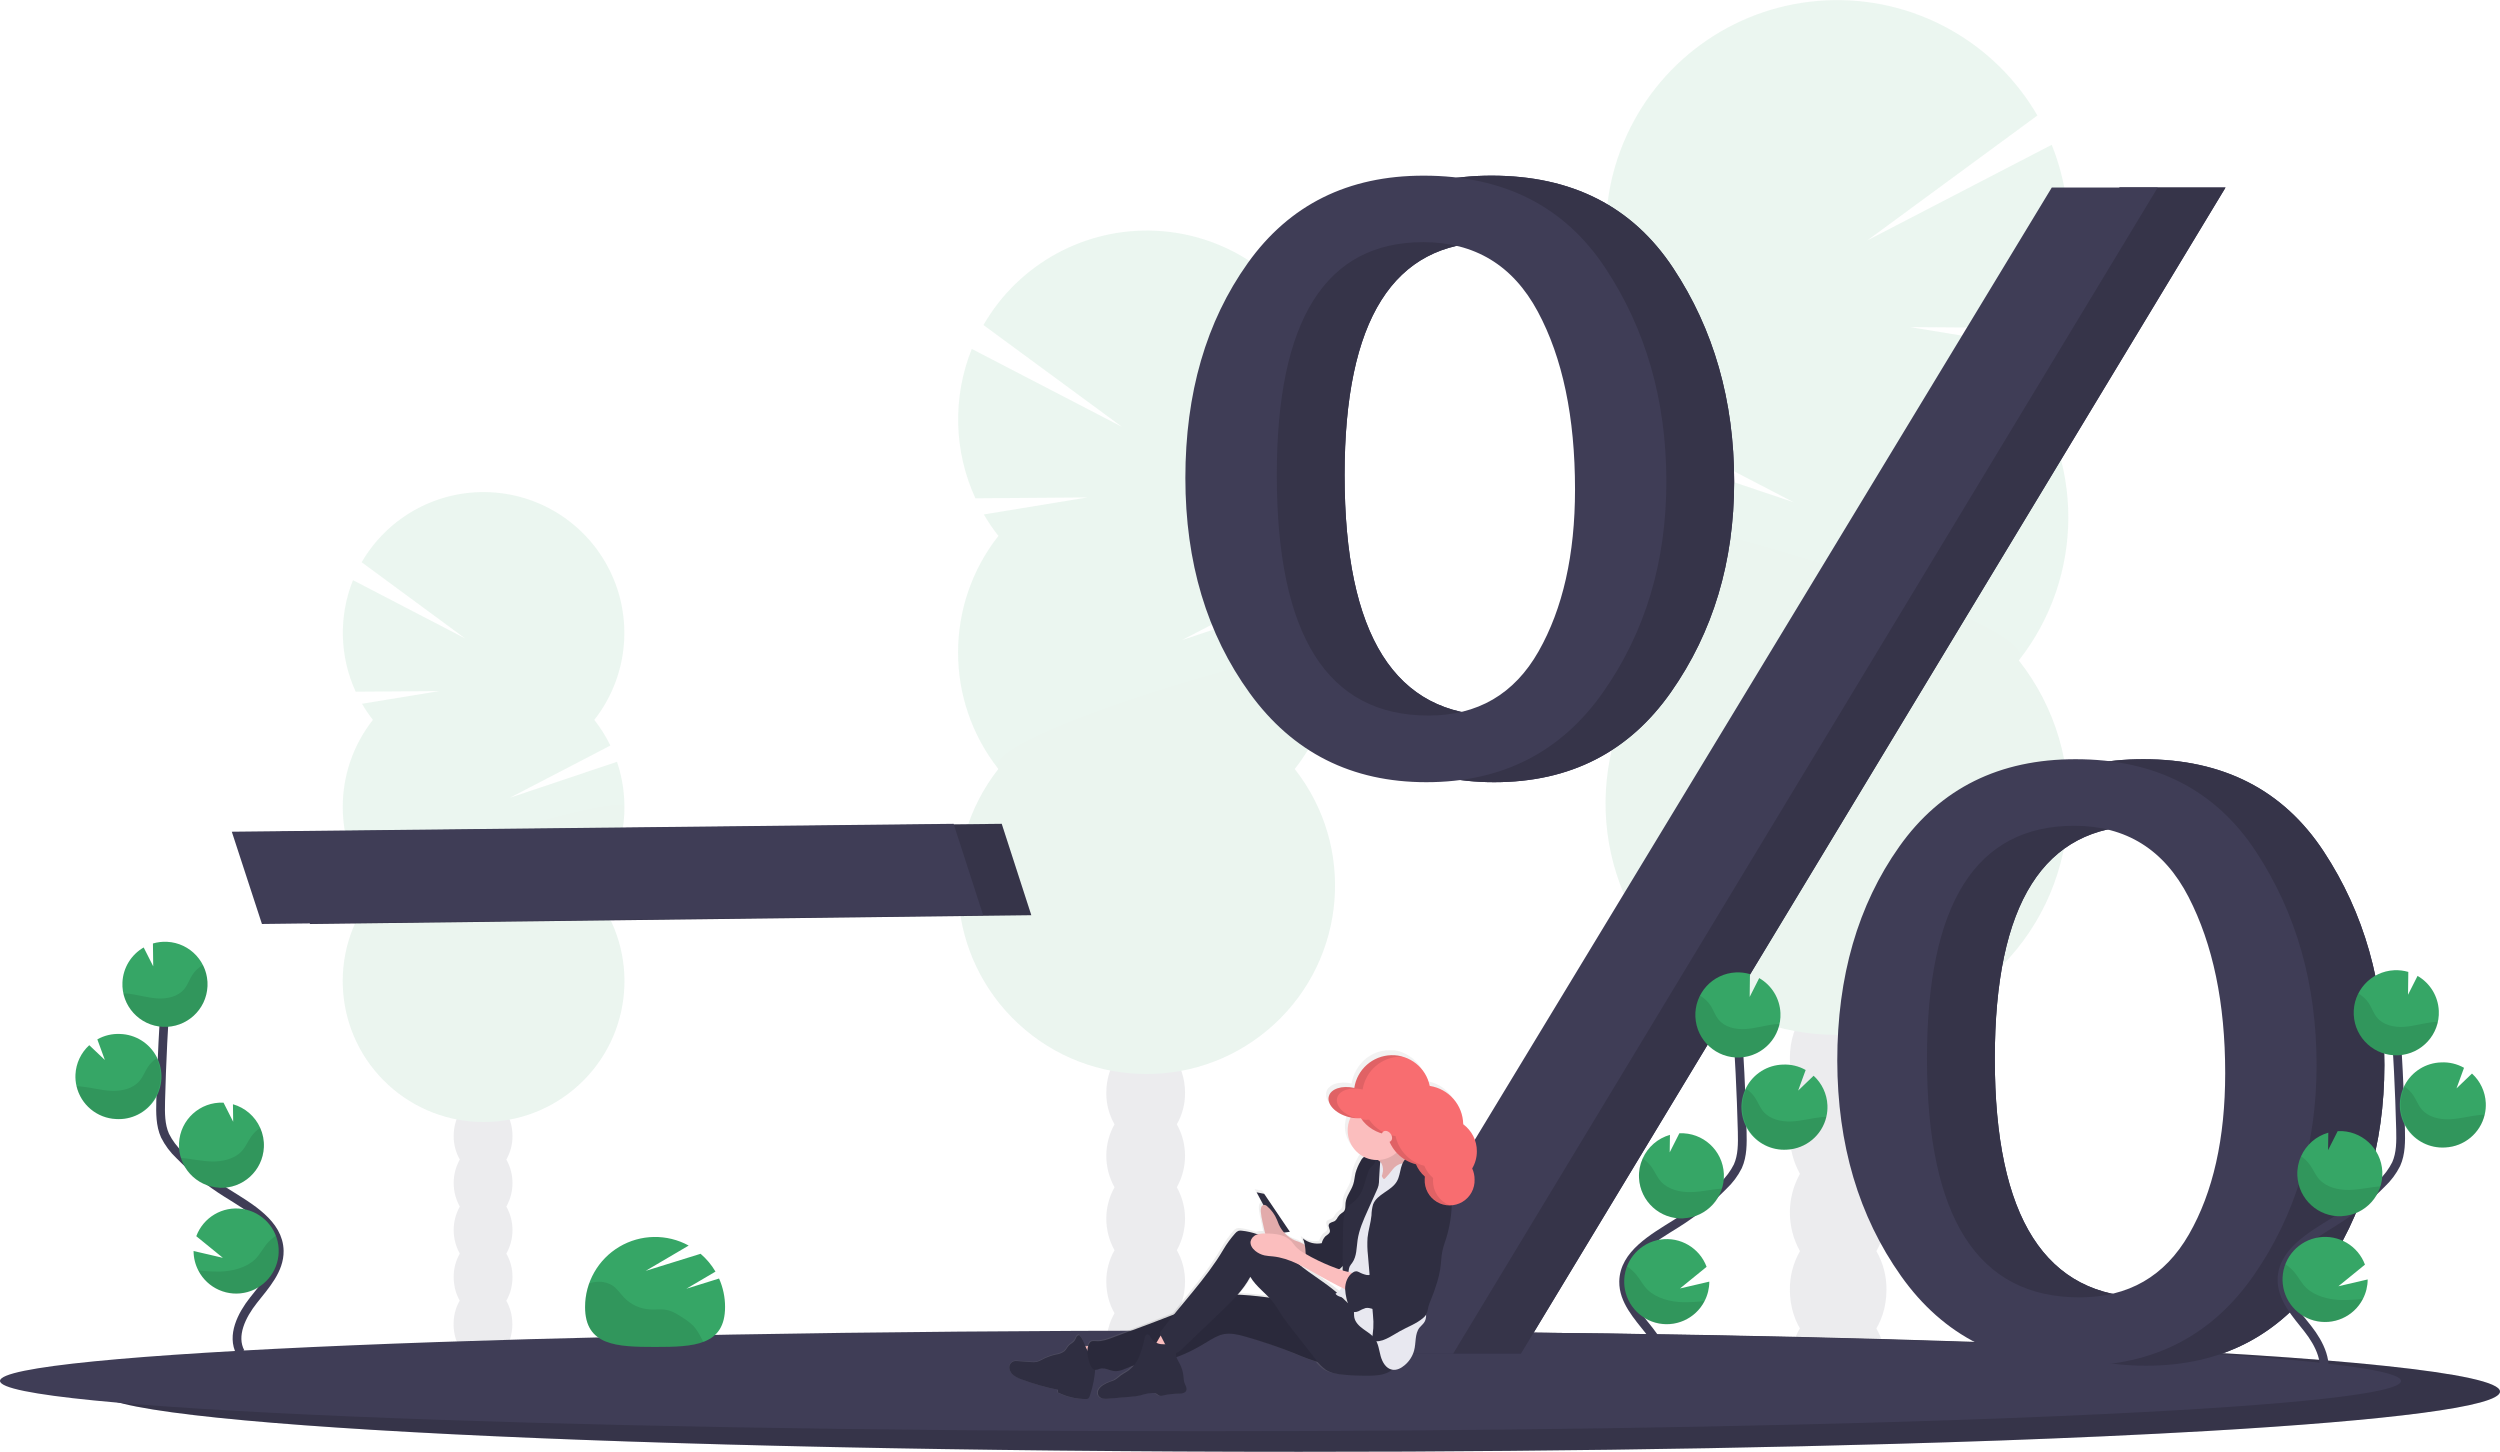
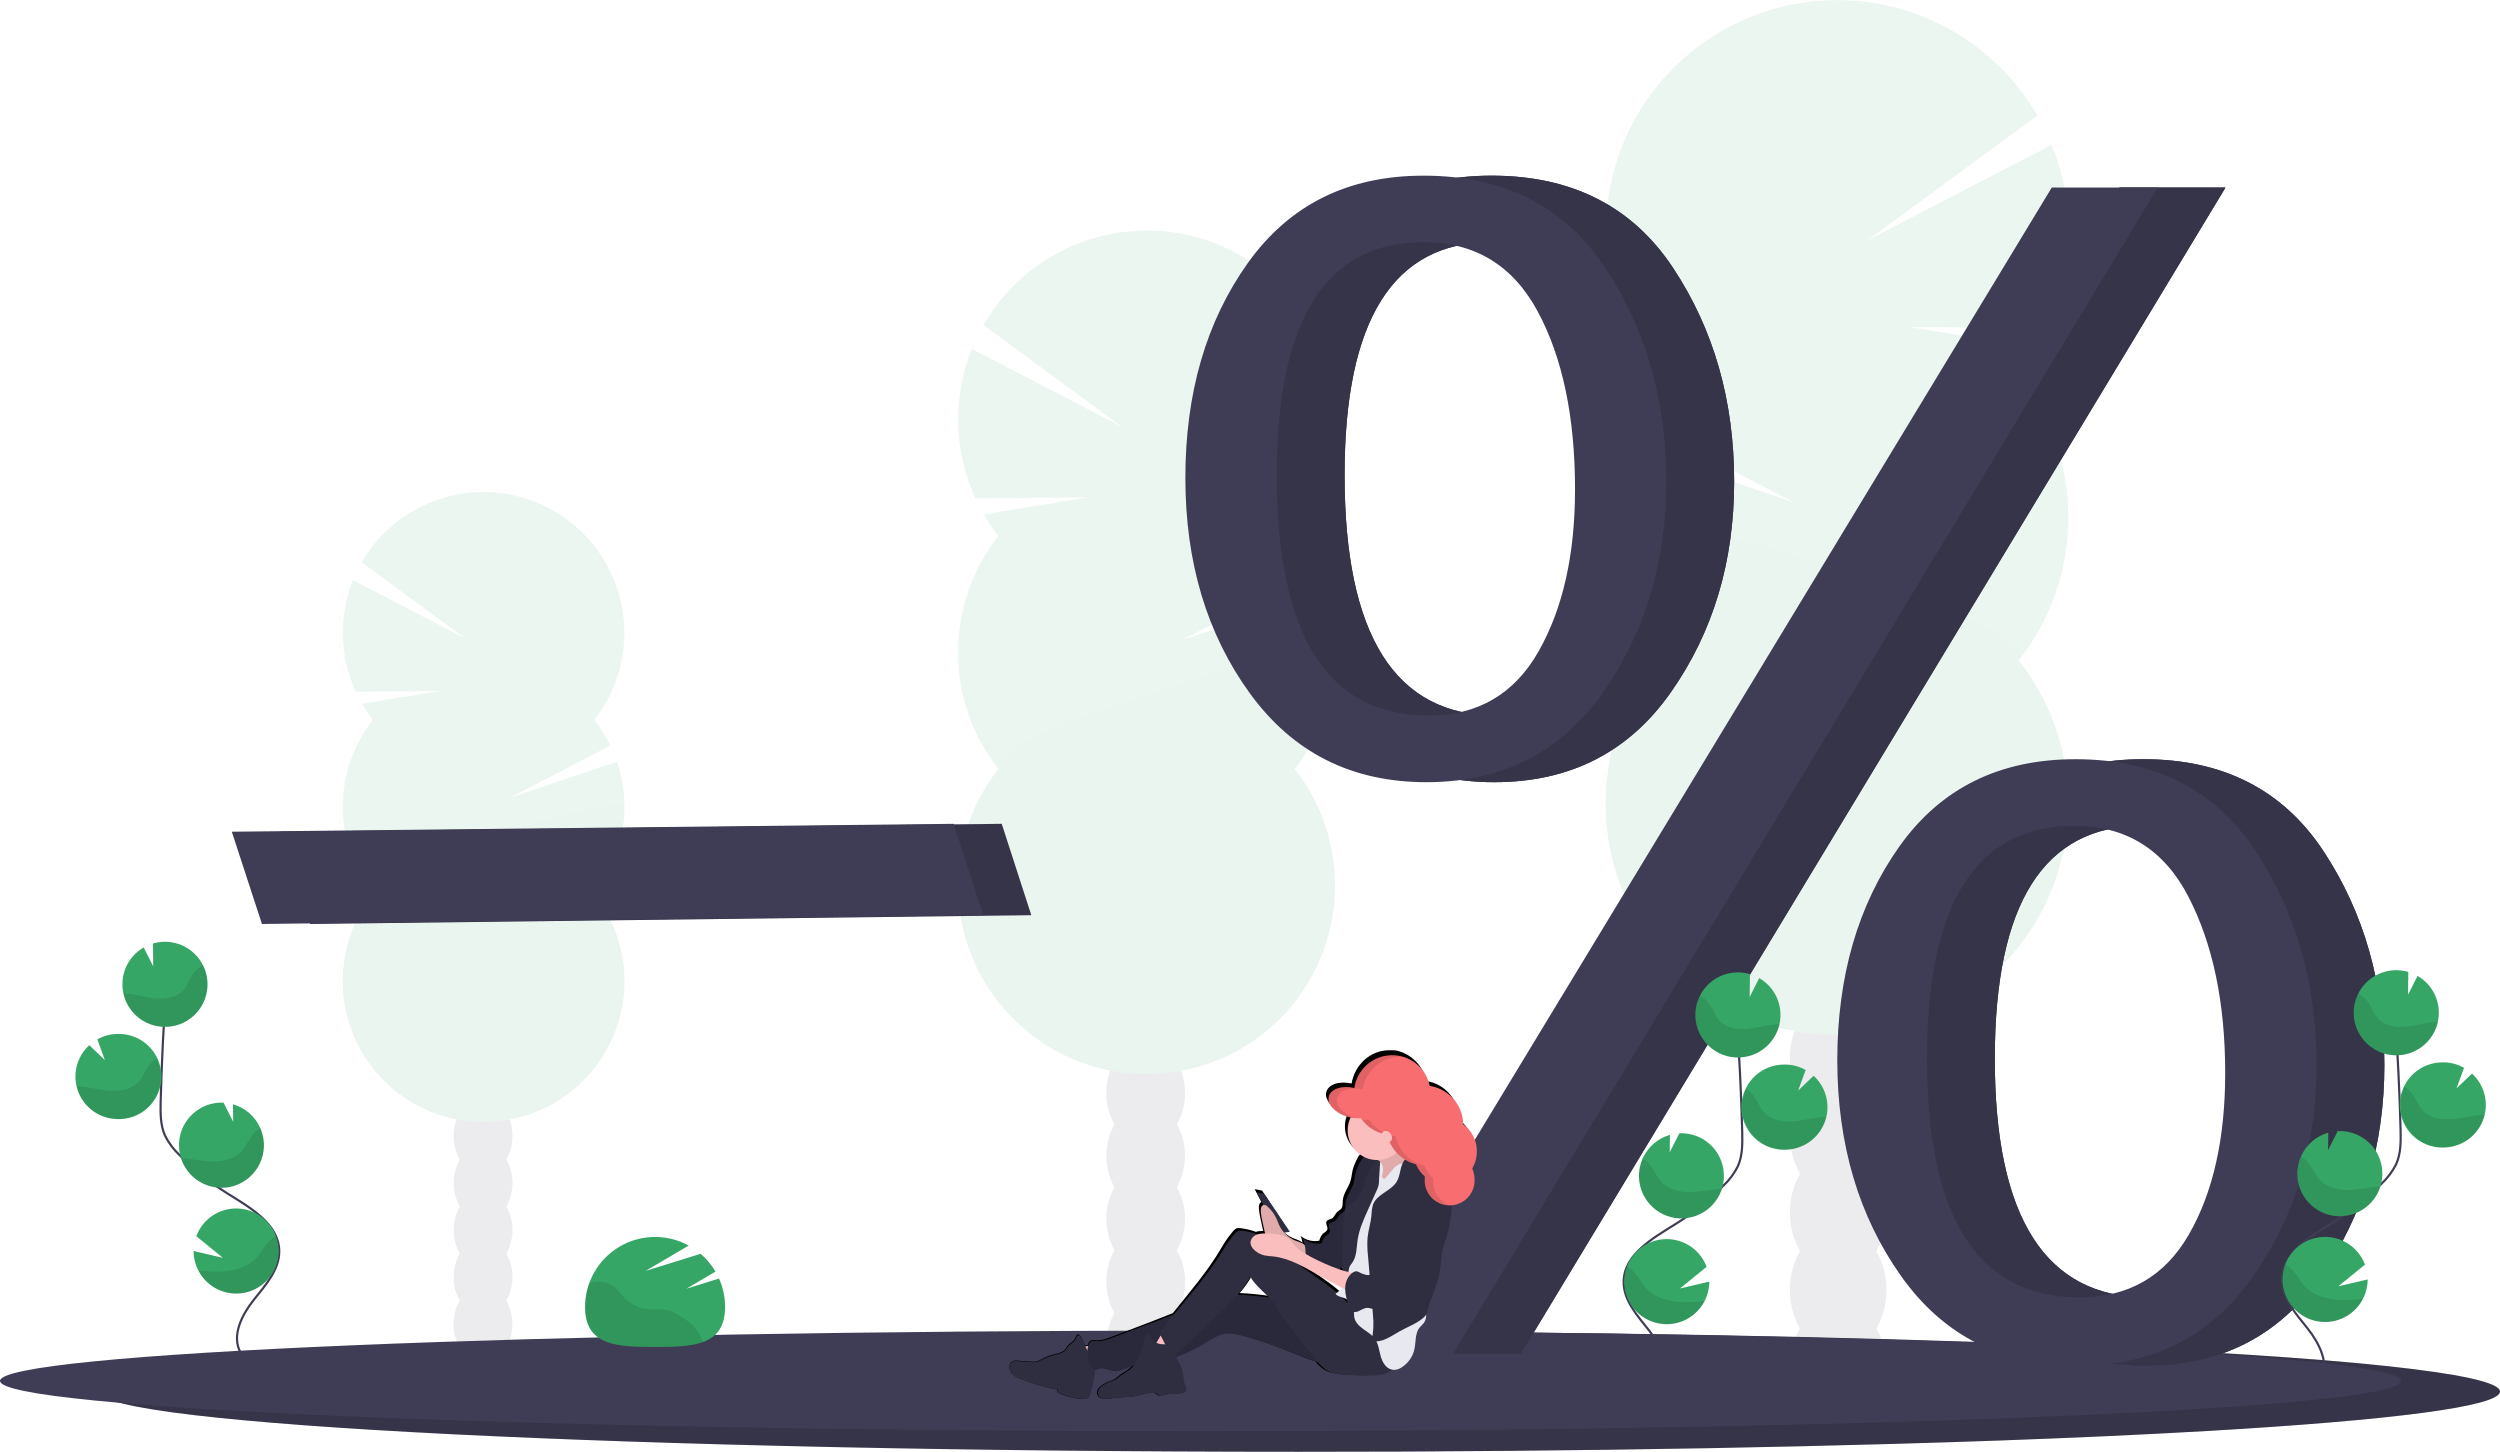
<svg xmlns="http://www.w3.org/2000/svg" id="bf2b12fd-98ef-4df9-abe4-52340225686d" data-name="Layer 1" width="1143" height="663.73" viewBox="0 0 1143 663.73">
  <defs>
    <linearGradient id="fb6415c1-f574-4dab-bb02-7ceb0a7d0718" x1="596" y1="757.78" x2="596" y2="598.14" gradientUnits="userSpaceOnUse">
-       <stop offset="0" stop-color="gray" stop-opacity="0.25" />
-       <stop offset="0.54" stop-color="gray" stop-opacity="0.12" />
-       <stop offset="1" stop-color="gray" stop-opacity="0.1" />
+       <stop offset="0" stopColor="gray" stopOpacity="0.25" />
+       <stop offset="0.54" stopColor="gray" stopOpacity="0.12" />
+       <stop offset="1" stopColor="gray" stopOpacity="0.1" />
    </linearGradient>
  </defs>
  <g opacity="0.1">
    <ellipse cx="840.37" cy="625.03" rx="22.09" ry="28.91" fill="#3f3d56" />
    <path d="M886.35,619.49A34.83,34.83,0,0,0,891,601.82c0-16-9.89-28.91-22.09-28.91s-22.08,12.94-22.08,28.91a34.83,34.83,0,0,0,4.61,17.67,36.15,36.15,0,0,0,0,35.33,36.17,36.17,0,0,0,0,35.34,34.83,34.83,0,0,0-4.61,17.67c0,16,9.89,28.91,22.08,28.91S891,723.8,891,707.83a34.83,34.83,0,0,0-4.61-17.67,36.17,36.17,0,0,0,0-35.34,36.15,36.15,0,0,0,0-35.33Z" transform="translate(-28.5 -118.14)" fill="#3f3d56" />
    <ellipse cx="840.37" cy="448.35" rx="22.09" ry="28.91" fill="#3f3d56" />
    <ellipse cx="840.37" cy="413.01" rx="22.09" ry="28.91" fill="#3f3d56" />
    <path d="M951.55,289.33a106.47,106.47,0,0,0,8.22-12.11l-58-9.53,62.77.47a106,106,0,0,0,2-83.82L882.32,228,960,170.94A105.8,105.8,0,1,0,785.25,289.33a106,106,0,0,0-12.06,19.29l75.33,39.14-80.32-27a105.8,105.8,0,0,0,17,99.34,105.79,105.79,0,1,0,166.3,0,105.79,105.79,0,0,0,0-130.81Z" transform="translate(-28.5 -118.14)" fill="#36a666" />
    <path d="M762.61,354.74a105.31,105.31,0,0,0,22.64,65.4,105.79,105.79,0,1,0,166.3,0C965.73,402.14,762.61,342.86,762.61,354.74Z" transform="translate(-28.5 -118.14)" opacity="0.1" />
  </g>
  <g opacity="0.1">
    <ellipse cx="220.81" cy="605.42" rx="13.44" ry="17.6" fill="#3f3d56" />
    <path d="M260,648.27a21.23,21.23,0,0,0,2.81-10.76c0-9.72-6-17.6-13.45-17.6s-13.44,7.88-13.44,17.6a21.23,21.23,0,0,0,2.8,10.76,22.06,22.06,0,0,0,0,21.51,22.06,22.06,0,0,0,0,21.51,21.16,21.16,0,0,0-2.8,10.75c0,9.73,6,17.61,13.44,17.61s13.45-7.88,13.45-17.61A21.16,21.16,0,0,0,260,691.29a22,22,0,0,0,0-21.51,22,22,0,0,0,0-21.51Z" transform="translate(-28.5 -118.14)" fill="#3f3d56" />
    <ellipse cx="220.81" cy="497.86" rx="13.44" ry="17.6" fill="#3f3d56" />
    <ellipse cx="220.81" cy="476.35" rx="13.44" ry="17.6" fill="#3f3d56" />
    <path d="M199,447.27a64.1,64.1,0,0,1-5-7.37l35.33-5.8-38.21.29a64.57,64.57,0,0,1-1.23-51L241.12,410,193.85,375.2a64.4,64.4,0,1,1,106.37,72.07A64.33,64.33,0,0,1,307.56,459L261.7,482.84l48.9-16.41a64.44,64.44,0,0,1-10.38,60.48,64.4,64.4,0,1,1-101.24,0,64.42,64.42,0,0,1,0-79.64Z" transform="translate(-28.5 -118.14)" fill="#36a666" />
    <path d="M314,487.09a64.15,64.15,0,0,1-13.78,39.82,64.4,64.4,0,1,1-101.24,0C190.35,516,314,479.86,314,487.09Z" transform="translate(-28.5 -118.14)" opacity="0.1" />
  </g>
  <g opacity="0.1">
    <ellipse cx="523.81" cy="614.79" rx="17.99" ry="23.55" fill="#3f3d56" />
    <path d="M566.55,632.17a28.41,28.41,0,0,0,3.75-14.4c0-13-8-23.55-18-23.55s-18,10.55-18,23.55a28.32,28.32,0,0,0,3.76,14.4,29.44,29.44,0,0,0,0,28.79,29.42,29.42,0,0,0,0,28.78,28.32,28.32,0,0,0-3.76,14.4c0,13,8.06,23.55,18,23.55s18-10.55,18-23.55a28.41,28.41,0,0,0-3.75-14.4,29.48,29.48,0,0,0,0-28.78,29.5,29.5,0,0,0,0-28.79Z" transform="translate(-28.5 -118.14)" fill="#3f3d56" />
    <ellipse cx="523.81" cy="470.85" rx="17.99" ry="23.55" fill="#3f3d56" />
    <ellipse cx="523.81" cy="442.06" rx="17.99" ry="23.55" fill="#3f3d56" />
    <path d="M485,363.2a85.91,85.91,0,0,1-6.7-9.86l47.27-7.76-51.12.38a86.35,86.35,0,0,1-1.65-68.29l68.6,35.58-63.27-46.5A86.19,86.19,0,1,1,620.44,363.2a86.33,86.33,0,0,1,9.82,15.72L568.9,410.8l65.43-22a86.22,86.22,0,0,1-13.89,80.93,86.18,86.18,0,1,1-135.48,0,86.21,86.21,0,0,1,0-106.57Z" transform="translate(-28.5 -118.14)" fill="#36a666" />
    <path d="M638.88,416.49a85.81,85.81,0,0,1-18.44,53.28,86.18,86.18,0,1,1-135.48,0C473.41,455.11,638.88,406.81,638.88,416.49Z" transform="translate(-28.5 -118.14)" opacity="0.1" />
  </g>
  <path d="M1171.5,754.36c0,6.87-50.22,13.15-133.25,18-15.1.87-31.28,1.7-48.44,2.48q-22.24,1-46.62,1.89-23.62.84-49.05,1.56c-53.54,1.53-112.73,2.63-175.61,3.18q-22.89.21-46.39.32-24.48.11-49.52.1c-303.14,0-548.87-12.31-548.87-27.5s245.73-27.5,548.87-27.5c130.51,0,250.36,2.29,344.56,6.09l10.3.42h.06C1096.2,738.43,1171.5,746,1171.5,754.36Z" transform="translate(-28.5 -118.14)" fill="#3f3d56" />
  <path d="M1171.5,754.36c0,6.87-50.22,13.15-133.25,18-15.1.87-31.28,1.7-48.44,2.48q-22.24,1-46.62,1.89-23.62.84-49.05,1.56c-53.54,1.53-112.73,2.63-175.61,3.18q-22.89.21-46.39.32-24.48.11-49.52.1c-303.14,0-548.87-12.31-548.87-27.5s245.73-27.5,548.87-27.5c130.51,0,250.36,2.29,344.56,6.09l10.3.42h.06C1096.2,738.43,1171.5,746,1171.5,754.36Z" transform="translate(-28.5 -118.14)" opacity="0.15" />
  <path d="M1126.25,749.52c0,5.74-50.22,11-133.25,15-15.09.73-31.28,1.42-48.43,2.07q-22.25.84-46.62,1.58-23.62.7-49.05,1.31c-53.55,1.28-112.74,2.2-175.62,2.66q-22.87.17-46.39.26-24.48.09-49.51.09c-303.14,0-548.88-10.29-548.88-23s245.74-23,548.88-23c130.5,0,250.35,1.91,344.55,5.09l10.3.35h.07C1051,736.2,1126.25,742.49,1126.25,749.52Z" transform="translate(-28.5 -118.14)" fill="#3f3d56" />
  <path d="M170.26,540.59,156.48,498.4l330-3.61L500,536.56Z" transform="translate(-28.5 -118.14)" fill="#3f3d56" />
  <path d="M170.26,540.59,156.48,498.4l330-3.61L500,536.56Z" transform="translate(-28.5 -118.14)" opacity="0.15" />
  <path d="M148.26,540.59,134.48,498.4l330-3.61L478,536.56Z" transform="translate(-28.5 -118.14)" fill="#3f3d56" />
  <path d="M711.61,475.76q-51.18,0-80.67-40.63t-29.49-98.44q0-58.2,28.52-98.24t80.46-40q55.08,0,83,42.19t27.93,97.66q0,55.07-28.9,96.28T711.61,475.76Zm1-30.47q33.67,0,50.33-29.35t16.66-74q0-49.7-17.05-81.39t-52.3-31.7q-67,0-67,106.44Q643.25,445.3,712.59,445.29Zm11.24,291.79H674.5l323.08-533.2H1046Zm285.82,5.47q-51.95,0-81-41T899.5,603.1q0-57.81,28.32-97.85t80.66-40q54.69,0,82.42,42.19t27.74,97.65q0,54.71-28.71,96.1T1009.65,742.55Zm.58-31.25q33.51,0,50.06-28.85t16.55-73.7q0-48-16.75-80.51t-52.19-32.56q-67.39,0-67.39,106.44Q940.51,711.31,1010.23,711.3Z" transform="translate(-28.5 -118.14)" fill="#3f3d56" />
  <path d="M711.61,475.76q-51.18,0-80.67-40.63t-29.49-98.44q0-58.2,28.52-98.24t80.46-40q55.08,0,83,42.19t27.93,97.66q0,55.07-28.9,96.28T711.61,475.76Zm1-30.47q33.67,0,50.33-29.35t16.66-74q0-49.7-17.05-81.39t-52.3-31.7q-67,0-67,106.44Q643.25,445.3,712.59,445.29Zm11.24,291.79H674.5l323.08-533.2H1046Zm285.82,5.47q-51.95,0-81-41T899.5,603.1q0-57.81,28.32-97.85t80.66-40q54.69,0,82.42,42.19t27.74,97.65q0,54.71-28.71,96.1T1009.65,742.55Zm.58-31.25q33.51,0,50.06-28.85t16.55-73.7q0-48-16.75-80.51t-52.19-32.56q-67.39,0-67.39,106.44Q940.51,711.31,1010.23,711.3Z" transform="translate(-28.5 -118.14)" fill="#3f3d56" />
  <path d="M711.61,475.76q-51.18,0-80.67-40.63t-29.49-98.44q0-58.2,28.52-98.24t80.46-40q55.08,0,83,42.19t27.93,97.66q0,55.07-28.9,96.28T711.61,475.76Zm1-30.47q33.67,0,50.33-29.35t16.66-74q0-49.7-17.05-81.39t-52.3-31.7q-67,0-67,106.44Q643.25,445.3,712.59,445.29Zm11.24,291.79H674.5l323.08-533.2H1046Zm285.82,5.47q-51.95,0-81-41T899.5,603.1q0-57.81,28.32-97.85t80.66-40q54.69,0,82.42,42.19t27.74,97.65q0,54.71-28.71,96.1T1009.65,742.55Zm.58-31.25q33.51,0,50.06-28.85t16.55-73.7q0-48-16.75-80.51t-52.19-32.56q-67.39,0-67.39,106.44Q940.51,711.31,1010.23,711.3Z" transform="translate(-28.5 -118.14)" opacity="0.15" />
  <path d="M680.61,475.76q-51.18,0-80.67-40.63t-29.49-98.44q0-58.2,28.52-98.24t80.46-40q55.08,0,83,42.19t27.93,97.66q0,55.07-28.9,96.28T680.61,475.76Zm1-30.47q33.67,0,50.33-29.35t16.66-74q0-49.7-17.05-81.39t-52.3-31.7q-67,0-67,106.44Q612.25,445.3,681.59,445.29Zm11.24,291.79H643.5l323.08-533.2H1015Zm285.82,5.47q-51.95,0-81-41T868.5,603.1q0-57.81,28.32-97.85t80.66-40q54.69,0,82.42,42.19t27.74,97.65q0,54.71-28.71,96.1T978.65,742.55Zm.58-31.25q33.51,0,50.06-28.85t16.55-73.7q0-48-16.75-80.51T976.9,495.68q-67.39,0-67.39,106.44Q909.51,711.31,979.23,711.3Z" transform="translate(-28.5 -118.14)" fill="#3f3d56" />
-   <path d="M788.57,750.46c4.12-7.64-.56-17-5.94-23.82s-11.94-13.9-11.8-22.59c.2-12.47,13.44-19.84,24-26.46a117.08,117.08,0,0,0,21.58-17.34,31.68,31.68,0,0,0,6.63-8.88c2.19-4.88,2.12-10.43,2-15.77q-.69-26.72-2.64-53.36" transform="translate(-28.5 -118.14)" fill="none" stroke="#3f3d56" stroke-miterlimit="10" stroke-width="4" />
+   <path d="M788.57,750.46c4.12-7.64-.56-17-5.94-23.82s-11.94-13.9-11.8-22.59c.2-12.47,13.44-19.84,24-26.46a117.08,117.08,0,0,0,21.58-17.34,31.68,31.68,0,0,0,6.63-8.88c2.19-4.88,2.12-10.43,2-15.77q-.69-26.72-2.64-53.36" transform="translate(-28.5 -118.14)" fill="none" stroke="#3f3d56" strokeMiterlimit="10" strokeWidth="4" />
  <path d="M842.52,581.26a19.43,19.43,0,0,0-9.71-15.94l-4.36,8.62.13-10.44a19.69,19.69,0,0,0-6.41-.77,19.46,19.46,0,1,0,20.35,18.53Z" transform="translate(-28.5 -118.14)" fill="#36a666" />
  <path d="M807.82,713a19.45,19.45,0,1,1,.94-15.67l-12.16,9.89L810,704.1A19.4,19.4,0,0,1,807.82,713Z" transform="translate(-28.5 -118.14)" fill="#36a666" />
  <path d="M798.21,675.19a19.46,19.46,0,0,1-20.35-18.53,19.24,19.24,0,0,1,1.68-8.87A19.49,19.49,0,0,1,792,637l-.11,8,4.41-8.72h0a19.46,19.46,0,1,1,1.82,38.88Z" transform="translate(-28.5 -118.14)" fill="#36a666" />
  <path d="M845.45,643.76a19.47,19.47,0,1,1-1.82-38.89,19.28,19.28,0,0,1,10.42,2.47l-3.44,9.42,7.08-6.79A19.4,19.4,0,0,1,864,623.4a19,19,0,0,1-.5,5.36A19.47,19.47,0,0,1,845.45,643.76Z" transform="translate(-28.5 -118.14)" fill="#36a666" />
  <path d="M839.9,586.45c-4.49.49-8.85,1.89-13.36,2.17s-9.46-.8-12.31-4.31c-1.54-1.88-2.3-4.27-3.6-6.33a13.79,13.79,0,0,0-4.9-4.61,19.46,19.46,0,1,0,36.38,12.91C841.37,586.32,840.64,586.37,839.9,586.45Z" transform="translate(-28.5 -118.14)" opacity="0.1" />
  <path d="M845.45,643.76A19.48,19.48,0,0,1,826.94,616a14.58,14.58,0,0,1,3.91,3.92c1.39,2.09,2.23,4.51,3.86,6.43,3,3.57,8.21,4.73,12.9,4.52s9.23-1.55,13.91-2c.65-.06,1.31-.1,2-.12A19.47,19.47,0,0,1,845.45,643.76Z" transform="translate(-28.5 -118.14)" opacity="0.1" />
  <path d="M798.21,675.19a19.46,19.46,0,0,1-20.35-18.53,19.24,19.24,0,0,1,1.68-8.87,15.66,15.66,0,0,1,4.11,4c1.51,2.13,2.46,4.59,4.23,6.56,3.28,3.65,8.8,4.94,13.77,4.82s9.46-1.28,14.25-1.65A19.47,19.47,0,0,1,798.21,675.19Z" transform="translate(-28.5 -118.14)" opacity="0.1" />
  <path d="M807.82,713a19.46,19.46,0,0,1-35.48-15.88,19.6,19.6,0,0,1,4.27,3.81c1.85,2.26,3.07,4.82,5.21,6.92,4,3.9,10.4,5.51,16.12,5.66A82.85,82.85,0,0,0,807.82,713Z" transform="translate(-28.5 -118.14)" opacity="0.1" />
-   <path d="M1089.57,749.46c4.12-7.64-.56-17-5.94-23.82s-11.94-13.9-11.8-22.59c.2-12.47,13.44-19.84,24-26.46a117.08,117.08,0,0,0,21.58-17.34,31.68,31.68,0,0,0,6.63-8.88c2.19-4.88,2.12-10.43,2-15.77q-.69-26.72-2.64-53.36" transform="translate(-28.5 -118.14)" fill="none" stroke="#3f3d56" stroke-miterlimit="10" stroke-width="4" />
+   <path d="M1089.57,749.46c4.12-7.64-.56-17-5.94-23.82s-11.94-13.9-11.8-22.59c.2-12.47,13.44-19.84,24-26.46a117.08,117.08,0,0,0,21.58-17.34,31.68,31.68,0,0,0,6.63-8.88c2.19-4.88,2.12-10.43,2-15.77q-.69-26.72-2.64-53.36" transform="translate(-28.5 -118.14)" fill="none" stroke="#3f3d56" strokeMiterlimit="10" strokeWidth="4" />
  <path d="M1143.52,580.26a19.43,19.43,0,0,0-9.71-15.94l-4.36,8.62.13-10.44a19.69,19.69,0,0,0-6.41-.77,19.46,19.46,0,1,0,20.35,18.53Z" transform="translate(-28.5 -118.14)" fill="#36a666" />
  <path d="M1108.82,712a19.45,19.45,0,1,1,.94-15.67l-12.16,9.89L1111,703.1A19.4,19.4,0,0,1,1108.82,712Z" transform="translate(-28.5 -118.14)" fill="#36a666" />
  <path d="M1099.21,674.19a19.46,19.46,0,0,1-20.35-18.53,19.24,19.24,0,0,1,1.68-8.87A19.49,19.49,0,0,1,1093,636l-.11,8,4.41-8.72h.05a19.46,19.46,0,1,1,1.82,38.88Z" transform="translate(-28.5 -118.14)" fill="#36a666" />
  <path d="M1146.45,642.76a19.47,19.47,0,1,1-1.82-38.89,19.28,19.28,0,0,1,10.42,2.47l-3.44,9.42,7.08-6.79A19.4,19.4,0,0,1,1165,622.4a19,19,0,0,1-.5,5.36A19.47,19.47,0,0,1,1146.45,642.76Z" transform="translate(-28.5 -118.14)" fill="#36a666" />
  <path d="M1140.9,585.45c-4.49.49-8.85,1.89-13.36,2.17s-9.46-.8-12.31-4.31c-1.54-1.88-2.3-4.27-3.6-6.33a13.79,13.79,0,0,0-4.9-4.61,19.46,19.46,0,1,0,36.38,12.91C1142.37,585.32,1141.64,585.37,1140.9,585.45Z" transform="translate(-28.5 -118.14)" opacity="0.1" />
  <path d="M1146.45,642.76A19.48,19.48,0,0,1,1127.94,615a14.58,14.58,0,0,1,3.91,3.92c1.39,2.09,2.23,4.51,3.86,6.43,3,3.57,8.21,4.73,12.9,4.52s9.23-1.55,13.91-2c.65-.06,1.31-.1,2-.12A19.47,19.47,0,0,1,1146.45,642.76Z" transform="translate(-28.5 -118.14)" opacity="0.1" />
  <path d="M1099.21,674.19a19.46,19.46,0,0,1-20.35-18.53,19.24,19.24,0,0,1,1.68-8.87,15.66,15.66,0,0,1,4.11,4c1.51,2.13,2.46,4.59,4.23,6.56,3.28,3.65,8.8,4.94,13.77,4.82,4.82-.1,9.46-1.28,14.25-1.65A19.47,19.47,0,0,1,1099.21,674.19Z" transform="translate(-28.5 -118.14)" opacity="0.1" />
  <path d="M1108.82,712a19.46,19.46,0,0,1-35.48-15.88,19.6,19.6,0,0,1,4.27,3.81c1.85,2.26,3.07,4.82,5.21,6.92,4,3.9,10.4,5.51,16.12,5.66A82.85,82.85,0,0,0,1108.82,712Z" transform="translate(-28.5 -118.14)" opacity="0.1" />
-   <path d="M138.43,736.46c-4.12-7.64.56-17,5.94-23.82s11.94-13.9,11.8-22.59c-.2-12.47-13.44-19.84-24-26.46a117.08,117.08,0,0,1-21.58-17.34,31.68,31.68,0,0,1-6.63-8.88c-2.19-4.88-2.12-10.43-2-15.77q.69-26.72,2.64-53.36" transform="translate(-28.5 -118.14)" fill="none" stroke="#3f3d56" stroke-miterlimit="10" stroke-width="4" />
+   <path d="M138.43,736.46c-4.12-7.64.56-17,5.94-23.82s11.94-13.9,11.8-22.59c-.2-12.47-13.44-19.84-24-26.46a117.08,117.08,0,0,1-21.58-17.34,31.68,31.68,0,0,1-6.63-8.88c-2.19-4.88-2.12-10.43-2-15.77q.69-26.72,2.64-53.36" transform="translate(-28.5 -118.14)" fill="none" stroke="#3f3d56" strokeMiterlimit="10" strokeWidth="4" />
  <path d="M84.48,567.26a19.43,19.43,0,0,1,9.71-15.94l4.36,8.62-.13-10.44a19.69,19.69,0,0,1,6.41-.77,19.46,19.46,0,1,1-20.35,18.53Z" transform="translate(-28.5 -118.14)" fill="#36a666" />
  <path d="M119.18,699a19.45,19.45,0,1,0-.94-15.67l12.16,9.89L117,690.1A19.4,19.4,0,0,0,119.18,699Z" transform="translate(-28.5 -118.14)" fill="#36a666" />
  <path d="M128.79,661.19a19.46,19.46,0,0,0,20.35-18.53,19.24,19.24,0,0,0-1.68-8.87A19.49,19.49,0,0,0,135,623l.11,8-4.41-8.72h0a19.46,19.46,0,1,0-1.82,38.88Z" transform="translate(-28.5 -118.14)" fill="#36a666" />
  <path d="M81.55,629.76a19.47,19.47,0,1,0,1.82-38.89A19.28,19.28,0,0,0,73,593.34l3.44,9.42L69.31,596A19.4,19.4,0,0,0,63,609.4a19,19,0,0,0,.5,5.36A19.47,19.47,0,0,0,81.55,629.76Z" transform="translate(-28.5 -118.14)" fill="#36a666" />
  <path d="M87.1,572.45c4.49.49,8.85,1.89,13.36,2.17s9.46-.8,12.31-4.31c1.54-1.88,2.3-4.27,3.6-6.33a13.79,13.79,0,0,1,4.9-4.61,19.46,19.46,0,1,1-36.38,12.91C85.63,572.32,86.36,572.37,87.1,572.45Z" transform="translate(-28.5 -118.14)" opacity="0.1" />
  <path d="M81.55,629.76A19.48,19.48,0,0,0,100.06,602a14.58,14.58,0,0,0-3.91,3.92c-1.39,2.09-2.23,4.51-3.86,6.43-3,3.57-8.21,4.73-12.9,4.52s-9.23-1.55-13.91-2c-.65-.06-1.31-.1-2-.12A19.47,19.47,0,0,0,81.55,629.76Z" transform="translate(-28.5 -118.14)" opacity="0.1" />
  <path d="M128.79,661.19a19.46,19.46,0,0,0,20.35-18.53,19.24,19.24,0,0,0-1.68-8.87,15.66,15.66,0,0,0-4.11,4c-1.51,2.13-2.46,4.59-4.23,6.56-3.28,3.65-8.8,4.94-13.77,4.82-4.82-.1-9.46-1.28-14.25-1.65A19.47,19.47,0,0,0,128.79,661.19Z" transform="translate(-28.5 -118.14)" opacity="0.1" />
  <path d="M119.18,699a19.46,19.46,0,0,0,35.48-15.88,19.6,19.6,0,0,0-4.27,3.81c-1.85,2.26-3.07,4.82-5.21,6.92-4,3.9-10.4,5.51-16.12,5.66A82.85,82.85,0,0,1,119.18,699Z" transform="translate(-28.5 -118.14)" opacity="0.1" />
  <path d="M702,642.75a15.53,15.53,0,0,0-6.18-12.52c-.24-9.17-6.78-16.66-15.19-17.82a18.13,18.13,0,0,0-12.08-13.52h0a15.34,15.34,0,0,0-2.25-.53l-.22,0-.39-.05-.33,0-.33,0-.43,0-.26,0h-.71c-8.58,0-15.72,6.56-17.19,15.21-5.55-1.28-10.64.38-11.55,3.89a4.75,4.75,0,0,0,.15,2.81c.94,2.72,4,5.32,8.15,6.61l.54.16c.27.08.54.14.81.2l.18,0h0a14,14,0,0,0,6.11,18.31,3.17,3.17,0,0,0-.36.23,5,5,0,0,0-1.2,1.68,24.36,24.36,0,0,0-2.32,5.59c-.4,1.67-.47,3.42-1,5.07-.91,3-3.25,5.63-3.52,8.82-.12,1.42.11,3.09-.9,4.06a6.6,6.6,0,0,1-.8.59,6.18,6.18,0,0,0-1.76,1.84A5.88,5.88,0,0,1,637.8,675c-.91.69-2.41.62-2.86,1.68s.71,2.31.44,3.47c-.22.94-1.25,1.37-2,2a7.09,7.09,0,0,0-1.7,3.23,10.34,10.34,0,0,1-8.53-2.17,16,16,0,0,1,.88,3.19c-1.19-1.27-3.15-1.64-4.6-2.3a14.69,14.69,0,0,1-4.9-3.64l2.62-.36L605.55,662.5l-3.42-.7,3.07,5.89a1.84,1.84,0,0,0-1,1.26,5.36,5.36,0,0,0-.12,2,37,37,0,0,0,.79,4.69l.89,4.14a10.74,10.74,0,0,0,.29,1.15,11.66,11.66,0,0,0-3.44.39,30.22,30.22,0,0,0-7.13-1.69,3.64,3.64,0,0,0-1.61.08,3.9,3.9,0,0,0-1.5,1.22,48,48,0,0,0-5.3,7.46c-6.23,10.84-14.55,20.3-22.34,30.1-5.38,2.19-10.8,4.27-16.23,6.33l-11.67,4.45c-2.33.89-4.75,1.8-7.23,1.64-1.12-.07-2.48-.24-3.11.71a6,6,0,0,0-.71,1.52c-.41,0-.82.1-1.2.12h-.07c-.74-1.84-1.38-3.81-2.8-5.15a1.74,1.74,0,0,0-1.32,1c-.28.52-.45,1.09-.77,1.57-.63.92-1.72,1.37-2.5,2.15s-1.27,2-2.11,2.76a8.38,8.38,0,0,1-4,1.55,25.25,25.25,0,0,0-6.21,2.36,10.63,10.63,0,0,1-2.3,1.06,8.66,8.66,0,0,1-2.69.09l-6.18-.45a4.81,4.81,0,0,0-1.65.07,3.07,3.07,0,0,0-2,3.17,4.93,4.93,0,0,0,1.95,3.4,13,13,0,0,0,3.52,1.83A102.22,102.22,0,0,0,512,753.52v1.25a28.07,28.07,0,0,0,12.61,3,1.88,1.88,0,0,0,.94-.17,2.09,2.09,0,0,0,.79-1.24,51,51,0,0,0,2.47-12.11h0a6.23,6.23,0,0,0,2.23-.57c2.13-.58,4.24.88,6.43,1.12,2.7.29,5.21-1.28,7.76-2.25.37-.14.74-.26,1.11-.38a12.43,12.43,0,0,1-2.55,2.47c-1.06.76-2.25,1.32-3.29,2.11a21.87,21.87,0,0,1-2.77,2.15,16.7,16.7,0,0,1-2.13.82,14.44,14.44,0,0,0-3,1.51,6.24,6.24,0,0,0-2.08,2,2.73,2.73,0,0,0,1.86,4.26,8.58,8.58,0,0,0,2.53.07c3.34-.25,6.67-.56,10-.86a28,28,0,0,0,4.19-.6c.73-.18,1.45-.42,2.18-.61a17.64,17.64,0,0,1,3.81-.57,3.16,3.16,0,0,1,1.11.11c.78.25,1.33,1,2.12,1.2a3.27,3.27,0,0,0,1.51-.21,34.69,34.69,0,0,1,7.42-.79c1.09-.06,2.37-.27,2.88-1.28.62-1.25-.42-2.65-.83-4a12.06,12.06,0,0,1-.34-2.62,16.34,16.34,0,0,0-1.84-6.23,16.87,16.87,0,0,1-1.37-2.84,72.27,72.27,0,0,0,13.64-6.92c2.46-1.53,5-3.18,7.78-3.74,3.24-.65,6.58.21,9.77,1.13a219.71,219.71,0,0,1,22.39,7.81c3.5,1.43,7,2.95,10.58,4a16.47,16.47,0,0,0,3.75,3.66c2.4,1.55,5.33,2,8.15,2.22a107,107,0,0,0,11.46.43c2.92-.05,5.93-.25,8.54-1.58a9.89,9.89,0,0,0,1.79-1.18c2,.36,4.05-.71,5.62-2.08a13.6,13.6,0,0,0,4.3-6.75c.92-3.61.21-7.82,2.43-10.77.59-.79,1.36-1.43,1.94-2.23a6,6,0,0,0,1-3.63l.1-.15a13.48,13.48,0,0,0,1-3.64,20.83,20.83,0,0,1,1-2.87,86.68,86.68,0,0,0,2.94-8.53,46.82,46.82,0,0,0,1.36-5.85c.24-1.58.38-3.17.51-4.76a28.71,28.71,0,0,1,1.44-7.31,59.72,59.72,0,0,0,3.31-17.52c0-.12,0-.23,0-.35A11.73,11.73,0,0,0,701,655.81a12.54,12.54,0,0,0-1.08-5.11A15.86,15.86,0,0,0,702,642.75Zm-56.55,68.71c.17.61.37,1.22.57,1.83-.92-.91-1.83-1.85-2.76-2.75.37.11.74.23,1.1.36A6.6,6.6,0,0,1,645.46,711.46Zm-4.48-3c-5.46-4.74-11.78-8.42-17.37-13,3,1.51,6,3.26,9,4.94q5.24,3,10.6,5.74A8.62,8.62,0,0,1,641,708.42Zm2.33-11.94.26-.27c0,.67,0,1.3,0,1.87-.49-.16-1-.32-1.47-.5A12.4,12.4,0,0,0,643.31,696.48Zm-48.07,12.84a45.32,45.32,0,0,0,5.83-8.31c2.16,3.79,5.68,6.52,8.68,9.69C604.92,710.06,600.09,709.53,595.24,709.32Z" transform="translate(-28.5 -118.14)" fill="url(#fb6415c1-f574-4dab-bb02-7ceb0a7d0718)" />
  <polygon points="574.53 545.12 577.98 545.82 589.73 563.18 584.54 563.88 574.53 545.12" fill="#2f2e41" />
  <path d="M519.48,733.72a68.35,68.35,0,0,0,3.43,9,83.16,83.16,0,0,0,11.46-3.27,31.22,31.22,0,0,0-2.38-3.23,11.23,11.23,0,0,0-3.24-2.49c-1.19-.52-2.66-.13-3.93-.06Q522.15,733.77,519.48,733.72Z" transform="translate(-28.5 -118.14)" fill="#fbbebe" />
  <path d="M528.77,738.36c-1.94-.61-3.13-2.57-3.92-4.46s-1.43-3.95-2.93-5.34a1.75,1.75,0,0,0-1.32,1c-.29.5-.46,1.07-.79,1.55-.62.9-1.72,1.34-2.51,2.11s-1.28,1.94-2.13,2.71a8.47,8.47,0,0,1-4,1.54,25.35,25.35,0,0,0-6.26,2.32,10.7,10.7,0,0,1-2.32,1,8.79,8.79,0,0,1-2.71.09l-6.23-.45a4.86,4.86,0,0,0-1.66.08,3,3,0,0,0-2,3.12,4.84,4.84,0,0,0,2,3.35,13.28,13.28,0,0,0,3.54,1.8,106.73,106.73,0,0,0,16.7,4.77v1.23a28.91,28.91,0,0,0,12.71,3,2,2,0,0,0,1-.17,2.08,2.08,0,0,0,.8-1.22,49.18,49.18,0,0,0,2.59-13.54,10.16,10.16,0,0,0-.26-3.48c-.34-1.12.82-.65-.26-1.09" transform="translate(-28.5 -118.14)" fill="#2f2e41" />
  <path d="M648.21,714.88C629.74,716,611.5,710.58,593,710a27.61,27.61,0,0,0-6.86.44,33.71,33.71,0,0,0-6.8,2.64c-9.91,4.61-20.17,8.43-30.42,12.25l-11.76,4.38c-2.36.87-4.79,1.76-7.3,1.61-1.12-.07-2.49-.24-3.13.7-1.91,2.83-1,7,.26,10.18.41,1,1.1,2.15,2.2,2.27a6.49,6.49,0,0,0,2.25-.57c2.14-.57,4.28.87,6.48,1.1,2.73.29,5.26-1.26,7.83-2.21,4.26-1.57,8.92-1.52,13.4-2.27,7.52-1.25,14.48-4.74,21-8.72,2.48-1.51,5-3.13,7.84-3.68,3.27-.64,6.64.2,9.85,1.11a227.16,227.16,0,0,1,22.57,7.69,104,104,0,0,0,11.8,4.3,42.66,42.66,0,0,0,26.44-1.54c3-1.17,6.16-3.23,6.33-6.42.1-1.82-1.31-3.42-2.25-5-.61-1-1.21-2-1.87-2.95C657.68,720.67,653.82,714.54,648.21,714.88Z" transform="translate(-28.5 -118.14)" fill="#2f2e41" />
  <path d="M648.21,714.88C629.74,716,611.5,710.58,593,710a27.61,27.61,0,0,0-6.86.44,33.71,33.71,0,0,0-6.8,2.64c-9.91,4.61-20.17,8.43-30.42,12.25l-11.76,4.38c-2.36.87-4.79,1.76-7.3,1.61-1.12-.07-2.49-.24-3.13.7-1.91,2.83-1,7,.26,10.18.41,1,1.1,2.15,2.2,2.27a6.49,6.49,0,0,0,2.25-.57c2.14-.57,4.28.87,6.48,1.1,2.73.29,5.26-1.26,7.83-2.21,4.26-1.57,8.92-1.52,13.4-2.27,7.52-1.25,14.48-4.74,21-8.72,2.48-1.51,5-3.13,7.84-3.68,3.27-.64,6.64.2,9.85,1.11a227.16,227.16,0,0,1,22.57,7.69,104,104,0,0,0,11.8,4.3,42.66,42.66,0,0,0,26.44-1.54c3-1.17,6.16-3.23,6.33-6.42.1-1.82-1.31-3.42-2.25-5-.61-1-1.21-2-1.87-2.95C657.68,720.67,653.82,714.54,648.21,714.88Z" transform="translate(-28.5 -118.14)" opacity="0.1" />
  <path d="M554.93,734.62q4.34,1.47,8.74,2.72c1.65-2.71,4.73-4.59,5.43-7.68a.72.72,0,0,0,0-.41.74.74,0,0,0-.33-.3,16.35,16.35,0,0,0-6.85-2c-1.9-.12-2.76,1.86-3.62,3.25C558,730.76,555.7,734.88,554.93,734.62Z" transform="translate(-28.5 -118.14)" fill="#fbbebe" />
  <path d="M559,732.64a6.29,6.29,0,0,1-4.25-2.79c-.41-.71-.84-1.67-1.66-1.62s-1.1.95-1.27,1.7a48.57,48.57,0,0,1-2.39,8.21,15.39,15.39,0,0,1-5.11,6.71c-1.07.74-2.26,1.3-3.31,2.08a21.91,21.91,0,0,1-2.8,2.12,15.8,15.8,0,0,1-2.15.8,14.76,14.76,0,0,0-3.07,1.49,6.25,6.25,0,0,0-2.09,2,3,3,0,0,0-.18,2.8,3,3,0,0,0,2,1.41,9.07,9.07,0,0,0,2.55.06c3.37-.25,6.73-.55,10.09-.85a28.68,28.68,0,0,0,4.23-.58c.74-.18,1.46-.42,2.19-.61a18.54,18.54,0,0,1,3.85-.56,3.26,3.26,0,0,1,1.12.11c.78.25,1.33,1,2.13,1.18a3.3,3.3,0,0,0,1.52-.2,36,36,0,0,1,7.48-.78c1.1-.06,2.4-.27,2.9-1.26.63-1.23-.41-2.61-.83-3.93a12.33,12.33,0,0,1-.35-2.58,15.71,15.71,0,0,0-1.85-6.13c-.86-1.58-2-3.32-1.43-5a4.38,4.38,0,0,0,.57-1.71C566.75,732,560.52,733,559,732.64Z" transform="translate(-28.5 -118.14)" fill="#2f2e41" />
  <path d="M620.52,685.26a14.48,14.48,0,0,1-7.36-7.31c-.3-.7-.56-1.43-.85-2.14a16.37,16.37,0,0,0-4.4-6.1,2.11,2.11,0,0,0-1.63-.69,1.74,1.74,0,0,0-1.2,1.28,5.25,5.25,0,0,0-.13,2,37.64,37.64,0,0,0,.8,4.61l.9,4.08a8,8,0,0,0,.56,1.82,6.34,6.34,0,0,0,1.5,1.79c.82.76,1.65,1.49,2.49,2.2a8.82,8.82,0,0,0,1.51,1.1,9.26,9.26,0,0,0,2.81.82c3.67.68,7.4,1.66,10.49,4,0,0,0-2.73-.07-3a4,4,0,0,0-.78-2.19C624,686.28,622,685.91,620.52,685.26Z" transform="translate(-28.5 -118.14)" fill="#fbbebe" />
  <path d="M620.52,685.26a14.48,14.48,0,0,1-7.36-7.31c-.3-.7-.56-1.43-.85-2.14a16.37,16.37,0,0,0-4.4-6.1,2.11,2.11,0,0,0-1.63-.69,1.74,1.74,0,0,0-1.2,1.28,5.25,5.25,0,0,0-.13,2,37.64,37.64,0,0,0,.8,4.61l.9,4.08a8,8,0,0,0,.56,1.82,6.34,6.34,0,0,0,1.5,1.79c.82.76,1.65,1.49,2.49,2.2a8.82,8.82,0,0,0,1.51,1.1,9.26,9.26,0,0,0,2.81.82c3.67.68,7.4,1.66,10.49,4,0,0,0-2.73-.07-3a4,4,0,0,0-.78-2.19C624,686.28,622,685.91,620.52,685.26Z" transform="translate(-28.5 -118.14)" opacity="0.1" />
  <ellipse cx="629.62" cy="531.4" rx="4.49" ry="4.52" fill="#2f2e41" />
  <path d="M655.34,646.81a5,5,0,0,0-3.55.51,4.78,4.78,0,0,0-1.21,1.66,23.59,23.59,0,0,0-2.34,5.5c-.4,1.65-.47,3.37-1,5-.92,3-3.28,5.55-3.55,8.68-.12,1.4.11,3.05-.91,4a5.88,5.88,0,0,1-.81.57,6.14,6.14,0,0,0-1.77,1.82,5.77,5.77,0,0,1-1.25,1.73c-.92.68-2.43.61-2.88,1.66s.71,2.27.44,3.41c-.22.93-1.26,1.36-2,2a6.92,6.92,0,0,0-1.71,3.19,10.59,10.59,0,0,1-8.59-2.15c1.25,3.09,1.28,6.5,1.33,9.83a4.06,4.06,0,0,1-.79,3c3.58.08,7.06,1,10.55,1.83a7.24,7.24,0,0,0,4.6,0,7.6,7.6,0,0,0,2.11-1.68c1.9-1.93,3.89-4,4.35-6.69a36.34,36.34,0,0,0,.08-4.55,26.1,26.1,0,0,1,1.15-5.51,64.45,64.45,0,0,0,2-11.35c.21-2.37,2.25-4.27,3.33-6.39,2-4,4.1-8.15,4.26-12.63C657.32,648.79,656.82,647,655.34,646.81Z" transform="translate(-28.5 -118.14)" fill="#2f2e41" />
  <path d="M655.34,646.81a5,5,0,0,0-3.55.51,4.78,4.78,0,0,0-1.21,1.66,23.59,23.59,0,0,0-2.34,5.5c-.4,1.65-.47,3.37-1,5-.92,3-3.28,5.55-3.55,8.68-.12,1.4.11,3.05-.91,4a5.88,5.88,0,0,1-.81.57,6.14,6.14,0,0,0-1.77,1.82,5.77,5.77,0,0,1-1.25,1.73c-.92.68-2.43.61-2.88,1.66s.71,2.27.44,3.41c-.22.93-1.26,1.36-2,2a6.92,6.92,0,0,0-1.71,3.19,10.59,10.59,0,0,1-8.59-2.15c1.25,3.09,1.28,6.5,1.33,9.83a4.06,4.06,0,0,1-.79,3c3.58.08,7.06,1,10.55,1.83a7.24,7.24,0,0,0,4.6,0,7.6,7.6,0,0,0,2.11-1.68c1.9-1.93,3.89-4,4.35-6.69a36.34,36.34,0,0,0,.08-4.55,26.1,26.1,0,0,1,1.15-5.51,64.45,64.45,0,0,0,2-11.35c.21-2.37,2.25-4.27,3.33-6.39,2-4,4.1-8.15,4.26-12.63C657.32,648.79,656.82,647,655.34,646.81Z" transform="translate(-28.5 -118.14)" opacity="0.1" />
  <path d="M651.14,718.77c-3.85-1.83-6.66-5.24-9.77-8.16-5.94-5.58-13.2-9.52-19.44-14.75-4.13-3.46-7.83-7.49-12.38-10.39a30.74,30.74,0,0,0-13.26-4.65,3.68,3.68,0,0,0-1.62.08,3.89,3.89,0,0,0-1.51,1.2,47.12,47.12,0,0,0-5.35,7.35c-7.91,13.42-19.14,24.71-28.45,37.2a1.67,1.67,0,0,0-.11,2.26l1.89,3.71c1.06,2.07,2.76,4.49,5,4.08a5.55,5.55,0,0,0,2.65-1.69l8.5-8.13,8.91-8.52c5.22-5,10.53-10.1,13.94-16.48,2.66,4.61,7.38,7.63,10.62,11.86,1.23,1.6,2.23,3.37,3.33,5.07,1.77,2.73,3.77,5.29,5.77,7.84l10.23,13.05a19.79,19.79,0,0,0,4.73,4.8c2.42,1.53,5.37,1.94,8.22,2.19a105.89,105.89,0,0,0,11.55.42c2.94-.05,6-.24,8.6-1.55s4.81-4,4.67-6.93a10.29,10.29,0,0,0-1.47-4.33C662.78,727.6,658,722,651.14,718.77Z" transform="translate(-28.5 -118.14)" fill="#2f2e41" />
  <ellipse cx="632.38" cy="534.53" rx="3.45" ry="3.47" fill="#e8e8f0" />
  <path d="M660.12,650.06a6.6,6.6,0,0,1,.38,5,19.33,19.33,0,0,1-2.22,4.6,22.92,22.92,0,0,1-2.89,4.12c5.33.26,10.5-1.83,15.2-4.37,3.79-2,7.57-4.55,9.59-8.36a4.44,4.44,0,0,1-3.53-.65,13.22,13.22,0,0,1-2.71-2.52l-2.67-3a12,12,0,0,1-1.65-2.17,6,6,0,0,1-.71-3.49,20,20,0,0,1-3.54,2.94c-1.91,1.25-4,2.15-5.93,3.38-.68.44-2.19,1.15-1.8,2S659.58,649.1,660.12,650.06Z" transform="translate(-28.5 -118.14)" fill="#fbbebe" />
  <path d="M660.12,650.06a6.6,6.6,0,0,1,.38,5,19.33,19.33,0,0,1-2.22,4.6,22.92,22.92,0,0,1-2.89,4.12c5.33.26,10.5-1.83,15.2-4.37,3.79-2,7.57-4.55,9.59-8.36a4.44,4.44,0,0,1-3.53-.65,13.22,13.22,0,0,1-2.71-2.52l-2.67-3a12,12,0,0,1-1.65-2.17,6,6,0,0,1-.71-3.49,20,20,0,0,1-3.54,2.94c-1.91,1.25-4,2.15-5.93,3.38-.68.44-2.19,1.15-1.8,2S659.58,649.1,660.12,650.06Z" transform="translate(-28.5 -118.14)" opacity="0.1" />
  <path d="M660.19,650.58a4.51,4.51,0,0,0,0,5.21c.15.19.72,1.38,1,1.39a.91.91,0,0,0,.61-.31,42.39,42.39,0,0,0,3.38-4,7.46,7.46,0,0,1,4.3-2.82c2.09-.33,4.1.78,5.93,1.84a5.66,5.66,0,0,1,2,1.66,5.45,5.45,0,0,1,.67,2.26,105.81,105.81,0,0,1,.6,14.36A55.24,55.24,0,0,1,678,680.5c-.34,1.76-.85,3.48-1.09,5.26a35.36,35.36,0,0,0-.21,4.72v6.6a16.75,16.75,0,0,0,.26,3.61,44.11,44.11,0,0,0,1.45,4.19,27.61,27.61,0,0,1,1,5l.9,6.83c.29,2.16.5,4.51-.81,6.24-.58.79-1.36,1.41-2,2.19C675.25,728,676,732.15,675,735.7a13.37,13.37,0,0,1-4.34,6.65c-1.59,1.35-3.65,2.42-5.71,2-2.77-.52-4.44-3.41-5.2-6.14s-1-5.71-2.67-8c-1.34-1.89-3.41-3.07-5.28-4.42s-3.71-3.08-4.12-5.36c-.18-1-.07-2-.17-3a7.15,7.15,0,0,0-4.42-5.8c-1.42-.55-3.18-.75-4-2a9.63,9.63,0,0,0,4.16-5.59,28.7,28.7,0,0,0,1-7l.48-7.94c.21-3.55.31-7.07,1.87-10.26.7-1.42,1.57-2.76,2.29-4.17a46.27,46.27,0,0,0,2.46-6.12c1.13-3.25,2.27-6.51,3.28-9.8a19.42,19.42,0,0,1,1.8-4.57C657.36,652.68,658.59,650.88,660.19,650.58Z" transform="translate(-28.5 -118.14)" fill="#e8e8f0" />
  <path d="M642.56,702.17l2.1.07.45-3.17a6.84,6.84,0,0,1,.44-1.85,11.78,11.78,0,0,1,1.21-1.77c2.07-2.92,1.92-6.8,2.43-10.35.68-4.73,2.66-9.17,4.62-13.53l4.08-9.09a13.08,13.08,0,0,0,.87-2.33,12.77,12.77,0,0,0,.25-2.69c0-1.4.46-6.51.49-7.92,0-.52-1.14-.23-1.38-.69-.51-1-1.21,1.72-2.17,2.32a5.32,5.32,0,0,0-1.88,2.75c-.88,2.29-1.42,4.7-2.24,7a14.39,14.39,0,0,1-3.81,6.19c-.83.74-1.8,1.32-2.59,2.1-2.54,2.51-2.78,6.47-2.87,10C642.5,681.4,642.09,702.17,642.56,702.17Z" transform="translate(-28.5 -118.14)" fill="#2f2e41" />
  <path d="M672.81,646.79c-2,.8-3.16,3-3.73,5.14s-.81,4.4-1.91,6.3c-2.56,4.46-9.09,5.76-10.9,10.58a19.35,19.35,0,0,0-.73,5c-.32,3.45-1.46,6.79-1.8,10.24a45.15,45.15,0,0,0,.19,8.05l2.29,27.23a36,36,0,0,1-.69,12,11.53,11.53,0,0,0,6.86-1.13c2.15-1,4.11-2.32,6.17-3.46,3.55-2,7.47-3.35,10.57-6a6.27,6.27,0,0,0,1.43-1.57,13.51,13.51,0,0,0,1-3.59,20.19,20.19,0,0,1,1-2.82,83.75,83.75,0,0,0,3-8.4,45.24,45.24,0,0,0,1.37-5.77c.25-1.55.38-3.12.52-4.68a27.57,27.57,0,0,1,1.45-7.2,57.73,57.73,0,0,0,3.33-17.25,8.64,8.64,0,0,0-.17-2.54,13.61,13.61,0,0,0-1.38-2.88c-.95-1.79-1.52-3.76-2.42-5.57-2-4.1-5.59-7.21-9.34-9.82C677,647.38,674.89,646,672.81,646.79Z" transform="translate(-28.5 -118.14)" fill="#2f2e41" />
  <path d="M625.07,691.22a16.4,16.4,0,0,1-4.35-3.3c-.57-.67-1-1.42-1.62-2.08a10.69,10.69,0,0,0-5.47-3.12,26.39,26.39,0,0,0-6.34-.61,11.26,11.26,0,0,0-4.21.51,4.25,4.25,0,0,0-2.8,3c-.31,1.7.8,3.35,2.13,4.43a10.29,10.29,0,0,0,4.25,2.07,35.27,35.27,0,0,0,3.84.45c7.56.79,14.31,4.9,20.93,8.65q8.73,4.93,17.8,9.23a35.63,35.63,0,0,0,.3-5.46c0-1.36-.1-3.44-1.39-4.24-1.5-.94-4-1.15-5.66-1.71a89.79,89.79,0,0,1-11.39-4.6C629,693.43,627,692.36,625.07,691.22Z" transform="translate(-28.5 -118.14)" fill="#fbbebe" />
  <ellipse cx="629.62" cy="516.82" rx="13.47" ry="13.55" fill="#fbbebe" />
  <path d="M676.66,662.15a21.9,21.9,0,0,0-2.61,4.87c-1.67,3.43-4.28,6.37-5.58,10-1.38,3.77-1.33,8.26-4,11.23a3.87,3.87,0,0,0-1.17,1.7,8.42,8.42,0,0,1-.14,1.23c-.38,1.08-2.15,1.13-2.48,2.23-.09.32,0,.67-.16,1-.27.71-1.2.81-1.83,1.24-1.31.89-1,2.95-2,4.23a3.55,3.55,0,0,1-3.36,1.18,12.46,12.46,0,0,1-3.5-1.31,3.14,3.14,0,0,0-1.25-.39,2.55,2.55,0,0,0-1.45.49c-2.49,1.58-3.66,4.72-3.64,7.68a25,25,0,0,0,2.07,8.58,3.61,3.61,0,0,0,.69,1.28c.82.87,2.26.73,3.36.24a15.65,15.65,0,0,1,3.27-1.46c2.08-.38,4.12,1.06,6.23.94a8.78,8.78,0,0,0,4.21-1.86A23.3,23.3,0,0,0,669,710.4c.92-1.21,1.6-2.59,2.41-3.88a44,44,0,0,1,3.4-4.54l7.77-9.51a20.42,20.42,0,0,0,2.09-2.89,21.17,21.17,0,0,0,1.63-4.34,34.31,34.31,0,0,0,1.61-7.73,30.84,30.84,0,0,0-.57-6.49,22.55,22.55,0,0,0-1.67-6.17C683.94,661.35,679.83,658.45,676.66,662.15Z" transform="translate(-28.5 -118.14)" fill="#2f2e41" />
  <path d="M703.72,644.5a15.17,15.17,0,0,0-6.24-12.33,18,18,0,0,0-15.31-17.55,17.5,17.5,0,0,0-34.47.93c-5.6-1.26-10.72.38-11.65,3.83-1,3.61,3,7.83,8.92,9.43a16.39,16.39,0,0,0,5.71.57,17.55,17.55,0,0,0,12.06,7.5,17.93,17.93,0,0,0,13.15,13.57,15,15,0,0,0,4.06,5.62c0,.42-.07.85-.07,1.29a11.41,11.41,0,1,0,22.8,0,12,12,0,0,0-1.09-5A15.33,15.33,0,0,0,703.72,644.5Z" transform="translate(-28.5 -118.14)" fill="#f86d70" />
  <path d="M639.85,620.07c.93-3.45,6-5.09,11.65-3.83a17.79,17.79,0,0,1,17.33-15c.39,0,.78,0,1.16,0a17,17,0,0,0-5-.74,17.79,17.79,0,0,0-17.33,15c-5.6-1.26-10.72.38-11.65,3.83-1,3.61,3,7.83,8.92,9.43a17.13,17.13,0,0,0,3.37.58C642.68,627.7,638.9,623.6,639.85,620.07Z" transform="translate(-28.5 -118.14)" opacity="0.1" />
  <path d="M683.68,658.06c0-.44,0-.87.07-1.3a14.94,14.94,0,0,1-4.06-5.61,18,18,0,0,1-13.15-13.58,17.52,17.52,0,0,1-12.06-7.5,15.93,15.93,0,0,1-3.36-.09,17.49,17.49,0,0,0,11.62,6.9,17.93,17.93,0,0,0,13.15,13.57,15,15,0,0,0,4.06,5.62c0,.42-.07.85-.07,1.29a11.61,11.61,0,0,0,11.34,11.8A11.78,11.78,0,0,1,683.68,658.06Z" transform="translate(-28.5 -118.14)" opacity="0.1" />
  <ellipse cx="662.61" cy="637.73" rx="2.08" ry="2.77" transform="translate(-279.29 412.54) rotate(-37.22)" fill="#fbbebe" />
  <path d="M342.3,707.35l13.32-7.83a32,32,0,0,0-6.81-8.15l-25.12,7.81,19.68-11.57A32,32,0,0,0,296,715.68c0,17.67,14.33,18.28,32,18.28s32-.61,32-18.28a31.75,31.75,0,0,0-2.75-13Z" transform="translate(-28.5 -118.14)" fill="#36a666" />
  <path d="M345.69,724.53a25,25,0,0,0-4.72-3.71c-2.41-1.61-4.92-3.25-7.77-3.79-2.5-.48-5.08-.07-7.63-.22a17.83,17.83,0,0,1-11.69-5.36c-1.82-1.88-3.25-4.19-5.44-5.63a11.9,11.9,0,0,0-8.14-1.49,19.79,19.79,0,0,0-2.41.49A32,32,0,0,0,296,715.68c0,17.67,14.33,18.28,32,18.28,8.58,0,16.36-.14,22.11-2.31l-1-1.79A24.88,24.88,0,0,0,345.69,724.53Z" transform="translate(-28.5 -118.14)" opacity="0.1" />
</svg>
